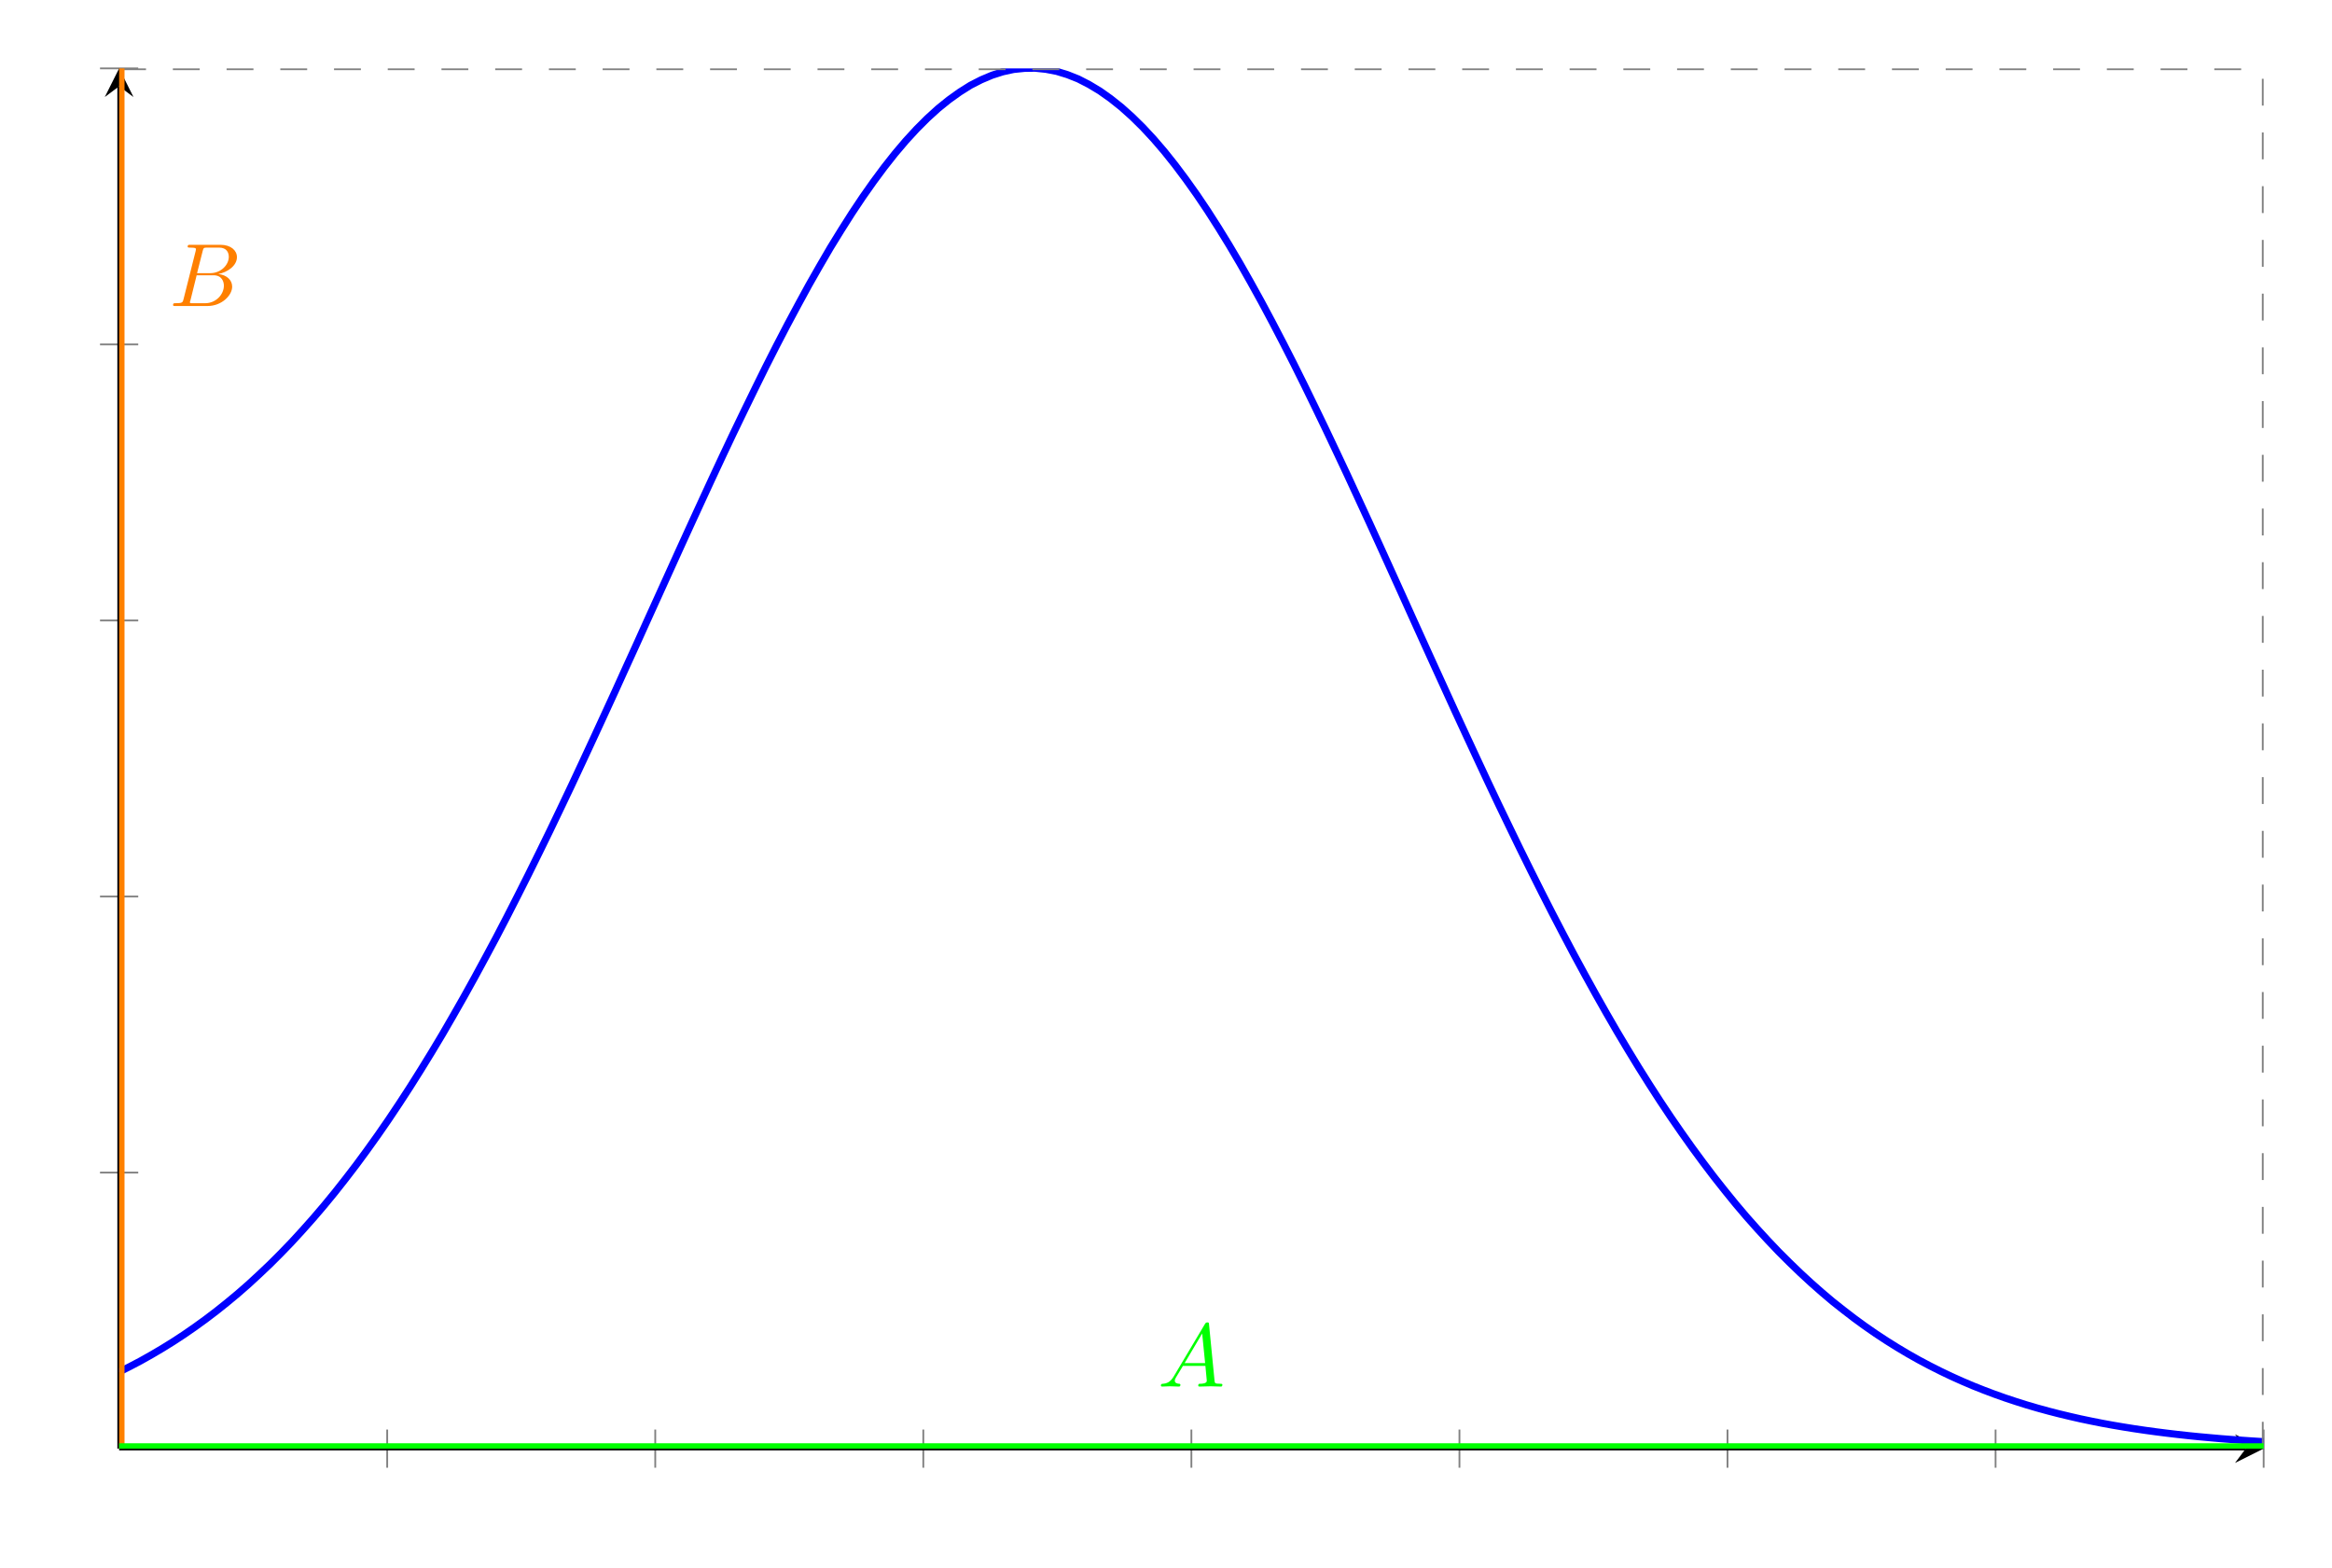
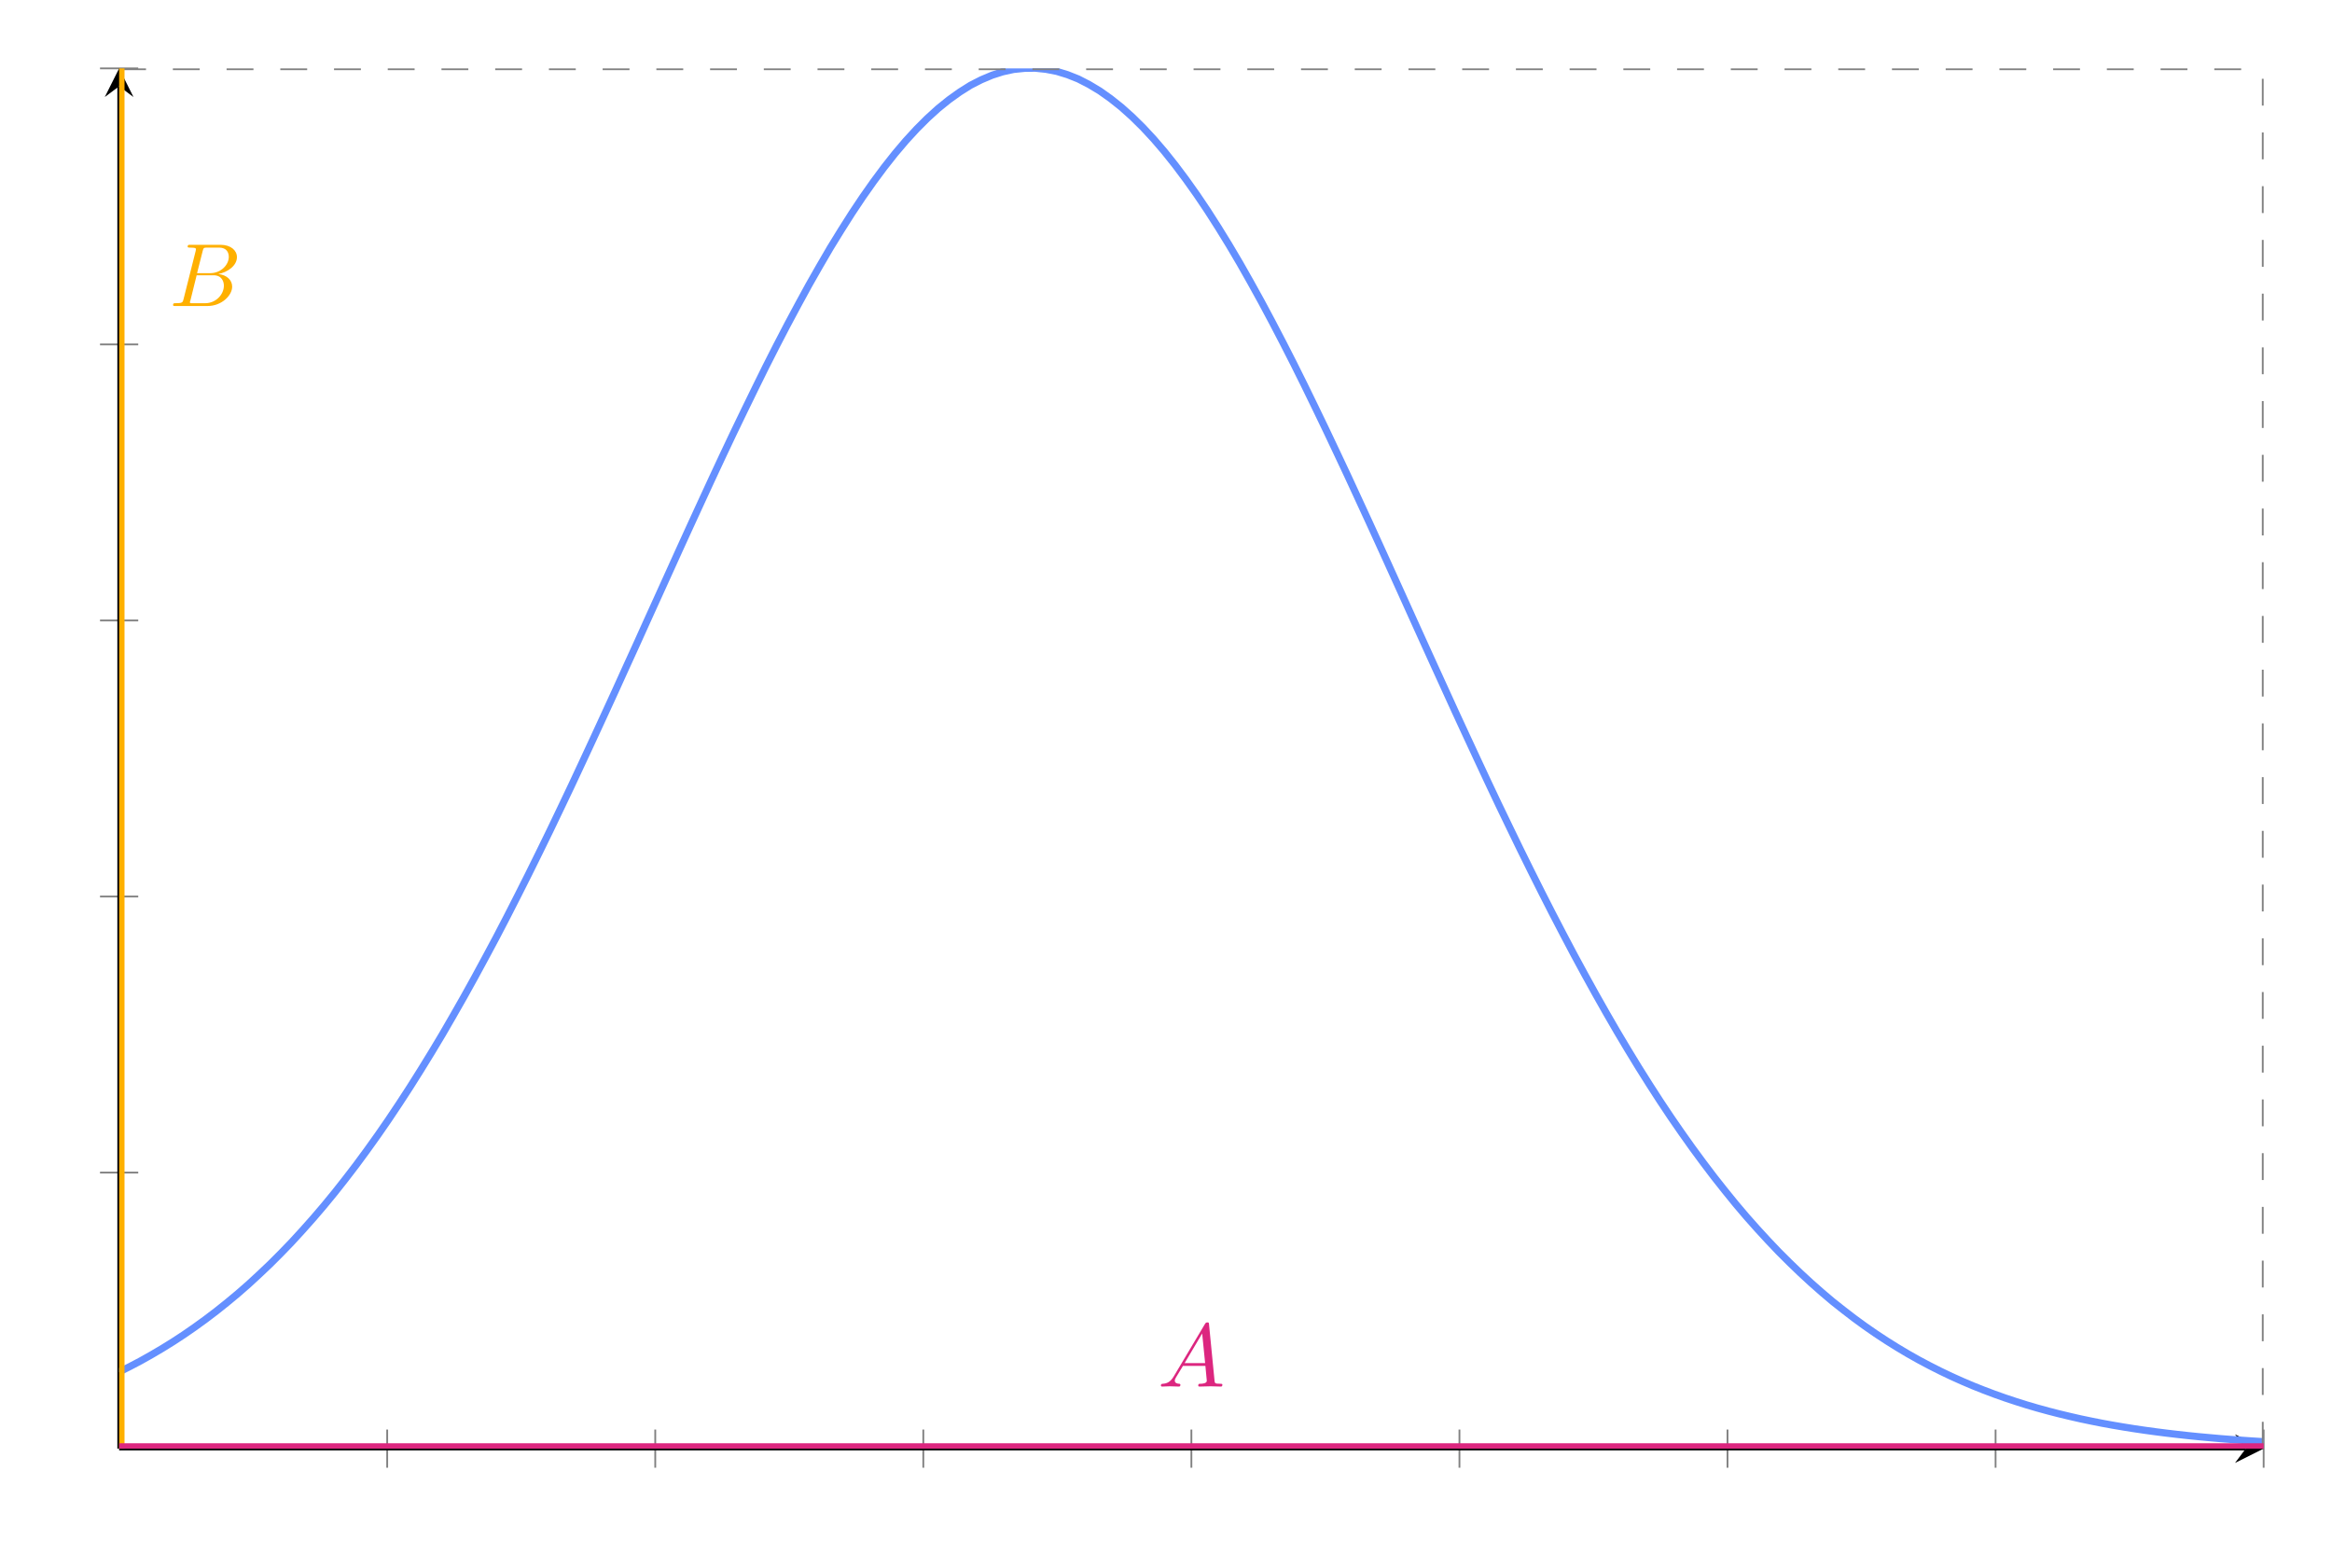
- <svg xmlns="http://www.w3.org/2000/svg" xmlns:xlink="http://www.w3.org/1999/xlink" width="259.497" height="174.459" viewBox="0 0 259.497 174.459">
+ <svg xmlns="http://www.w3.org/2000/svg" xmlns:xlink="http://www.w3.org/1999/xlink" width="259.497pt" height="174.459pt" viewBox="0 0 259.497 174.459">
  <defs>
    <g>
      <g id="glyph-0-0">
        <path d="M 1.594 -0.781 C 1.5 -0.391 1.469 -0.312 0.688 -0.312 C 0.516 -0.312 0.422 -0.312 0.422 -0.109 C 0.422 0 0.516 0 0.688 0 L 4.25 0 C 5.828 0 7 -1.172 7 -2.156 C 7 -2.875 6.422 -3.453 5.453 -3.562 C 6.484 -3.75 7.531 -4.484 7.531 -5.438 C 7.531 -6.172 6.875 -6.812 5.688 -6.812 L 2.328 -6.812 C 2.141 -6.812 2.047 -6.812 2.047 -6.609 C 2.047 -6.5 2.141 -6.5 2.328 -6.5 C 2.344 -6.5 2.531 -6.5 2.703 -6.484 C 2.875 -6.453 2.969 -6.453 2.969 -6.312 C 2.969 -6.281 2.953 -6.25 2.938 -6.125 Z M 3.094 -3.656 L 3.719 -6.125 C 3.812 -6.469 3.828 -6.5 4.25 -6.5 L 5.547 -6.5 C 6.422 -6.5 6.625 -5.906 6.625 -5.469 C 6.625 -4.594 5.766 -3.656 4.562 -3.656 Z M 2.656 -0.312 C 2.516 -0.312 2.5 -0.312 2.438 -0.312 C 2.328 -0.328 2.297 -0.344 2.297 -0.422 C 2.297 -0.453 2.297 -0.469 2.359 -0.641 L 3.047 -3.422 L 4.922 -3.422 C 5.875 -3.422 6.078 -2.688 6.078 -2.266 C 6.078 -1.281 5.188 -0.312 4 -0.312 Z M 2.656 -0.312 " />
      </g>
      <g id="glyph-0-1">
        <path d="M 1.781 -1.141 C 1.391 -0.484 1 -0.344 0.562 -0.312 C 0.438 -0.297 0.344 -0.297 0.344 -0.109 C 0.344 -0.047 0.406 0 0.484 0 C 0.75 0 1.062 -0.031 1.328 -0.031 C 1.672 -0.031 2.016 0 2.328 0 C 2.391 0 2.516 0 2.516 -0.188 C 2.516 -0.297 2.438 -0.312 2.359 -0.312 C 2.141 -0.328 1.891 -0.406 1.891 -0.656 C 1.891 -0.781 1.953 -0.891 2.031 -1.031 L 2.797 -2.297 L 5.297 -2.297 C 5.312 -2.094 5.453 -0.734 5.453 -0.641 C 5.453 -0.344 4.938 -0.312 4.734 -0.312 C 4.594 -0.312 4.5 -0.312 4.5 -0.109 C 4.5 0 4.609 0 4.641 0 C 5.047 0 5.469 -0.031 5.875 -0.031 C 6.125 -0.031 6.766 0 7.016 0 C 7.062 0 7.188 0 7.188 -0.203 C 7.188 -0.312 7.094 -0.312 6.953 -0.312 C 6.344 -0.312 6.344 -0.375 6.312 -0.672 L 5.703 -6.891 C 5.688 -7.094 5.688 -7.141 5.516 -7.141 C 5.359 -7.141 5.312 -7.062 5.25 -6.969 Z M 2.984 -2.609 L 4.938 -5.906 L 5.266 -2.609 Z M 2.984 -2.609 " />
      </g>
    </g>
    <clipPath id="clip-0">
      <path clip-rule="nonzero" d="M 0 0 L 259.496 0 L 259.496 174.461 L 0 174.461 Z M 0 0 " />
    </clipPath>
    <clipPath id="clip-1">
      <path clip-rule="nonzero" d="M 13.258 7.609 L 251.891 7.609 L 251.891 161.203 L 13.258 161.203 Z M 13.258 7.609 " />
    </clipPath>
    <clipPath id="clip-2">
      <path clip-rule="nonzero" d="M 13.258 7.609 L 251.891 7.609 L 251.891 8 L 13.258 8 Z M 13.258 7.609 " />
    </clipPath>
    <clipPath id="clip-3">
      <path clip-rule="nonzero" d="M 251 7.609 L 251.891 7.609 L 251.891 161.203 L 251 161.203 Z M 251 7.609 " />
    </clipPath>
    <clipPath id="clip-4">
      <path clip-rule="nonzero" d="M 13.258 7.609 L 14 7.609 L 14 161.203 L 13.258 161.203 Z M 13.258 7.609 " />
    </clipPath>
    <clipPath id="clip-5">
      <path clip-rule="nonzero" d="M 13.258 160 L 251.891 160 L 251.891 161.203 L 13.258 161.203 Z M 13.258 160 " />
    </clipPath>
  </defs>
  <g clip-path="url(#clip-0)">
    <path fill-rule="nonzero" fill="rgb(100%, 100%, 100%)" fill-opacity="1" d="M 0 174.461 L 0 0 L 259.5 0 L 259.5 174.461 Z M 0 174.461 " />
  </g>
  <path fill="none" stroke-width="0.199" stroke-linecap="butt" stroke-linejoin="miter" stroke="rgb(50%, 50%, 50%)" stroke-opacity="1" stroke-miterlimit="10" d="M 29.83 -2.125 L 29.83 2.125 M 59.658 -2.125 L 59.658 2.125 M 89.486 -2.125 L 89.486 2.125 M 119.318 -2.125 L 119.318 2.125 M 149.146 -2.125 L 149.146 2.125 M 178.974 -2.125 L 178.974 2.125 M 208.806 -2.125 L 208.806 2.125 M 238.635 -2.125 L 238.635 2.125 " transform="matrix(1, 0, 0, -1, 13.256, 161.203)" />
  <path fill="none" stroke-width="0.199" stroke-linecap="butt" stroke-linejoin="miter" stroke="rgb(50%, 50%, 50%)" stroke-opacity="1" stroke-miterlimit="10" d="M -2.127 30.719 L 2.127 30.719 M -2.127 61.437 L 2.127 61.437 M -2.127 92.156 L 2.127 92.156 M -2.127 122.875 L 2.127 122.875 M -2.127 153.594 L 2.127 153.594 " transform="matrix(1, 0, 0, -1, 13.256, 161.203)" />
  <path fill="none" stroke-width="0.399" stroke-linecap="butt" stroke-linejoin="miter" stroke="rgb(0%, 0%, 0%)" stroke-opacity="1" stroke-miterlimit="10" d="M 0.002 -0 L 236.642 -0 " transform="matrix(1, 0, 0, -1, 13.256, 161.203)" />
  <path fill-rule="nonzero" fill="rgb(0%, 0%, 0%)" fill-opacity="1" d="M 251.891 161.203 L 248.703 159.609 L 249.898 161.203 L 248.703 162.797 " />
  <path fill="none" stroke-width="0.399" stroke-linecap="butt" stroke-linejoin="miter" stroke="rgb(0%, 0%, 0%)" stroke-opacity="1" stroke-miterlimit="10" d="M 0.002 -0 L 0.002 151.601 " transform="matrix(1, 0, 0, -1, 13.256, 161.203)" />
  <path fill-rule="nonzero" fill="rgb(0%, 0%, 0%)" fill-opacity="1" d="M 13.258 7.609 L 11.66 10.797 L 13.258 9.602 L 14.852 10.797 " />
  <g clip-path="url(#clip-1)">
-     <path fill="none" stroke-width="0.797" stroke-linecap="butt" stroke-linejoin="miter" stroke="rgb(0%, 0%, 100%)" stroke-opacity="1" stroke-miterlimit="10" d="M 0.002 8.535 L 1.201 9.137 L 2.4 9.769 L 3.596 10.441 L 4.795 11.148 L 5.994 11.89 L 7.193 12.676 L 8.392 13.504 L 9.592 14.371 L 10.791 15.281 L 11.99 16.238 L 13.189 17.234 L 14.389 18.281 L 15.588 19.387 L 16.787 20.523 L 17.986 21.723 L 19.185 22.965 L 20.385 24.273 L 21.584 25.621 L 22.783 27.023 L 23.982 28.484 L 25.181 30.004 L 26.381 31.57 L 27.58 33.199 L 28.779 34.875 L 29.978 36.609 L 31.178 38.406 L 32.377 40.25 L 33.576 42.156 L 34.775 44.105 L 35.974 46.105 L 37.174 48.18 L 38.373 50.285 L 39.572 52.449 L 40.771 54.66 L 41.971 56.902 L 43.17 59.207 L 44.369 61.558 L 45.568 63.941 L 46.767 66.367 L 47.967 68.824 L 49.166 71.328 L 50.365 73.848 L 51.564 76.414 L 52.764 78.996 L 53.963 81.594 L 55.162 84.203 L 56.361 86.848 L 57.56 89.473 L 58.76 92.133 L 59.959 94.773 L 62.357 100.062 L 63.556 102.687 L 64.756 105.297 L 65.955 107.894 L 67.154 110.461 L 68.353 112.996 L 69.553 115.484 L 70.752 117.941 L 71.951 120.371 L 73.15 122.734 L 74.349 125.039 L 75.549 127.281 L 76.748 129.48 L 77.947 131.586 L 79.146 133.644 L 80.346 135.594 L 81.545 137.484 L 82.744 139.281 L 83.943 140.984 L 85.142 142.601 L 86.342 144.121 L 87.541 145.535 L 88.74 146.84 L 89.939 148.039 L 91.139 149.129 L 92.338 150.098 L 93.537 150.957 L 94.736 151.711 L 95.935 152.324 L 97.135 152.832 L 98.334 153.215 L 99.533 153.476 L 100.732 153.598 L 101.931 153.617 L 103.131 153.492 L 104.33 153.262 L 105.529 152.894 L 106.728 152.418 L 107.928 151.801 L 109.127 151.082 L 110.322 150.234 L 111.521 149.281 L 112.721 148.207 L 113.92 147.027 L 115.119 145.734 L 116.318 144.336 L 117.517 142.832 L 118.717 141.23 L 119.916 139.543 L 121.115 137.762 L 122.314 135.887 L 123.514 133.937 L 124.713 131.906 L 125.912 129.789 L 127.111 127.621 L 128.31 125.375 L 129.51 123.074 L 130.709 120.723 L 131.908 118.312 L 133.107 115.851 L 134.306 113.363 L 135.506 110.828 L 136.705 108.281 L 139.103 103.086 L 140.303 100.457 L 141.502 97.816 L 142.701 95.172 L 143.9 92.516 L 145.099 89.871 L 146.299 87.23 L 147.498 84.605 L 148.697 81.976 L 149.896 79.383 L 151.096 76.801 L 152.295 74.234 L 153.494 71.699 L 154.693 69.211 L 155.892 66.738 L 157.092 64.308 L 158.291 61.914 L 159.49 59.562 L 160.689 57.258 L 161.889 54.984 L 163.088 52.773 L 164.287 50.605 L 165.486 48.484 L 166.685 46.41 L 167.885 44.398 L 169.084 42.433 L 170.283 40.527 L 171.482 38.668 L 172.681 36.871 L 173.881 35.133 L 175.08 33.445 L 176.279 31.816 L 177.478 30.234 L 178.678 28.715 L 179.877 27.238 L 181.076 25.824 L 182.275 24.473 L 183.474 23.168 L 184.674 21.906 L 185.873 20.711 L 187.072 19.555 L 188.271 18.449 L 189.471 17.39 L 190.67 16.375 L 191.869 15.426 L 193.068 14.504 L 194.267 13.629 L 195.467 12.797 L 196.666 12.008 L 197.865 11.258 L 199.064 10.543 L 200.264 9.867 L 201.463 9.23 L 202.662 8.625 L 203.861 8.051 L 205.06 7.512 L 206.26 7 L 207.459 6.523 L 208.658 6.07 L 209.857 5.644 L 211.056 5.246 L 212.256 4.867 L 213.455 4.516 L 214.65 4.187 L 215.849 3.879 L 217.053 3.59 L 218.248 3.316 L 219.447 3.066 L 220.646 2.828 L 221.846 2.609 L 223.045 2.406 L 224.244 2.215 L 225.443 2.039 L 226.642 1.875 L 227.842 1.723 L 229.041 1.582 L 230.24 1.449 L 231.439 1.328 L 232.639 1.219 L 233.838 1.113 L 235.037 1.019 L 236.236 0.93 L 237.435 0.848 L 238.635 0.773 " transform="matrix(1, 0, 0, -1, 13.256, 161.203)" />
+     <path fill="none" stroke-width="0.797" stroke-linecap="butt" stroke-linejoin="miter" stroke="rgb(39.217%, 56.078%, 100%)" stroke-opacity="1" stroke-miterlimit="10" d="M 0.002 8.535 L 1.201 9.137 L 2.4 9.769 L 3.596 10.441 L 4.795 11.148 L 5.994 11.89 L 7.193 12.676 L 8.392 13.504 L 9.592 14.371 L 10.791 15.281 L 11.99 16.238 L 13.189 17.234 L 14.389 18.281 L 15.588 19.387 L 16.787 20.523 L 17.986 21.723 L 19.185 22.965 L 20.385 24.273 L 21.584 25.621 L 22.783 27.023 L 23.982 28.484 L 25.181 30.004 L 26.381 31.57 L 27.58 33.199 L 28.779 34.875 L 29.978 36.609 L 31.178 38.406 L 32.377 40.25 L 33.576 42.156 L 34.775 44.105 L 35.974 46.105 L 37.174 48.18 L 38.373 50.285 L 39.572 52.449 L 40.771 54.66 L 41.971 56.902 L 43.17 59.207 L 44.369 61.558 L 45.568 63.941 L 46.767 66.367 L 47.967 68.824 L 49.166 71.328 L 50.365 73.848 L 51.564 76.414 L 52.764 78.996 L 53.963 81.594 L 55.162 84.203 L 56.361 86.848 L 57.56 89.473 L 58.76 92.133 L 59.959 94.773 L 62.357 100.062 L 63.556 102.687 L 64.756 105.297 L 65.955 107.894 L 67.154 110.461 L 68.353 112.996 L 69.553 115.484 L 70.752 117.941 L 71.951 120.371 L 73.15 122.734 L 74.349 125.039 L 75.549 127.281 L 76.748 129.48 L 77.947 131.586 L 79.146 133.644 L 80.346 135.594 L 81.545 137.484 L 82.744 139.281 L 83.943 140.984 L 85.142 142.601 L 86.342 144.121 L 87.541 145.535 L 88.74 146.84 L 89.939 148.039 L 91.139 149.129 L 92.338 150.098 L 93.537 150.957 L 94.736 151.711 L 95.935 152.324 L 97.135 152.832 L 98.334 153.215 L 99.533 153.476 L 100.732 153.598 L 101.931 153.617 L 103.131 153.492 L 104.33 153.262 L 105.529 152.894 L 106.728 152.418 L 107.928 151.801 L 109.127 151.082 L 110.322 150.234 L 111.521 149.281 L 112.721 148.207 L 113.92 147.027 L 115.119 145.734 L 116.318 144.336 L 117.517 142.832 L 118.717 141.23 L 119.916 139.543 L 121.115 137.762 L 122.314 135.887 L 123.514 133.937 L 124.713 131.906 L 125.912 129.789 L 127.111 127.621 L 128.31 125.375 L 129.51 123.074 L 130.709 120.723 L 131.908 118.312 L 133.107 115.851 L 134.306 113.363 L 135.506 110.828 L 136.705 108.281 L 139.103 103.086 L 140.303 100.457 L 141.502 97.816 L 142.701 95.172 L 143.9 92.516 L 145.099 89.871 L 146.299 87.23 L 147.498 84.605 L 148.697 81.976 L 149.896 79.383 L 151.096 76.801 L 152.295 74.234 L 153.494 71.699 L 154.693 69.211 L 155.892 66.738 L 157.092 64.308 L 158.291 61.914 L 159.49 59.562 L 160.689 57.258 L 161.889 54.984 L 163.088 52.773 L 164.287 50.605 L 165.486 48.484 L 166.685 46.41 L 167.885 44.398 L 169.084 42.433 L 170.283 40.527 L 171.482 38.668 L 172.681 36.871 L 173.881 35.133 L 175.08 33.445 L 176.279 31.816 L 177.478 30.234 L 178.678 28.715 L 179.877 27.238 L 181.076 25.824 L 182.275 24.473 L 183.474 23.168 L 184.674 21.906 L 185.873 20.711 L 187.072 19.555 L 188.271 18.449 L 189.471 17.39 L 190.67 16.375 L 191.869 15.426 L 193.068 14.504 L 194.267 13.629 L 195.467 12.797 L 196.666 12.008 L 197.865 11.258 L 199.064 10.543 L 200.264 9.867 L 201.463 9.23 L 202.662 8.625 L 203.861 8.051 L 205.06 7.512 L 206.26 7 L 207.459 6.523 L 208.658 6.07 L 209.857 5.644 L 211.056 5.246 L 212.256 4.867 L 213.455 4.516 L 214.65 4.187 L 215.849 3.879 L 217.053 3.59 L 218.248 3.316 L 219.447 3.066 L 220.646 2.828 L 221.846 2.609 L 223.045 2.406 L 224.244 2.215 L 225.443 2.039 L 226.642 1.875 L 227.842 1.723 L 229.041 1.582 L 230.24 1.449 L 231.439 1.328 L 232.639 1.219 L 233.838 1.113 L 235.037 1.019 L 236.236 0.93 L 237.435 0.848 L 238.635 0.773 " transform="matrix(1, 0, 0, -1, 13.256, 161.203)" />
  </g>
  <g clip-path="url(#clip-2)">
    <path fill="none" stroke-width="0.399" stroke-linecap="butt" stroke-linejoin="miter" stroke="rgb(50%, 50%, 50%)" stroke-opacity="1" stroke-dasharray="2.989 2.989" stroke-miterlimit="10" d="M 0.002 153.594 L 238.635 153.594 " transform="matrix(1, 0, 0, -1, 13.256, 161.203)" />
  </g>
  <g clip-path="url(#clip-3)">
    <path fill="none" stroke-width="0.399" stroke-linecap="butt" stroke-linejoin="miter" stroke="rgb(50%, 50%, 50%)" stroke-opacity="1" stroke-dasharray="2.989 2.989" stroke-miterlimit="10" d="M 238.635 -0 L 238.635 153.594 " transform="matrix(1, 0, 0, -1, 13.256, 161.203)" />
  </g>
  <g clip-path="url(#clip-4)">
-     <path fill="none" stroke-width="1.196" stroke-linecap="butt" stroke-linejoin="miter" stroke="rgb(100%, 50%, 0%)" stroke-opacity="1" stroke-miterlimit="10" d="M 0.002 -0 L 0.002 261.109 " transform="matrix(1, 0, 0, -1, 13.256, 161.203)" />
+     <path fill="none" stroke-width="1.196" stroke-linecap="butt" stroke-linejoin="miter" stroke="rgb(100%, 69.019%, 0%)" stroke-opacity="1" stroke-miterlimit="10" d="M 0.002 -0 L 0.002 261.109 " transform="matrix(1, 0, 0, -1, 13.256, 161.203)" />
  </g>
  <path fill-rule="nonzero" fill="rgb(100%, 100%, 100%)" fill-opacity="1" d="M 16.844 36.043 L 28.883 36.043 L 28.883 25.25 L 16.844 25.25 Z M 16.844 36.043 " />
-   <g fill="rgb(100%, 50%, 0%)" fill-opacity="1">
+   <g fill="rgb(100%, 69.019%, 0%)" fill-opacity="1">
    <use xlink:href="#glyph-0-0" x="18.835" y="34.053" />
  </g>
  <g clip-path="url(#clip-5)">
-     <path fill="none" stroke-width="1.196" stroke-linecap="butt" stroke-linejoin="miter" stroke="rgb(0%, 100%, 0%)" stroke-opacity="1" stroke-miterlimit="10" d="M 0.002 -0 L 238.635 -0 " transform="matrix(1, 0, 0, -1, 13.256, 161.203)" />
+     <path fill="none" stroke-width="1.196" stroke-linecap="butt" stroke-linejoin="miter" stroke="rgb(86.275%, 14.902%, 49.805%)" stroke-opacity="1" stroke-miterlimit="10" d="M 0.002 -0 L 238.635 -0 " transform="matrix(1, 0, 0, -1, 13.256, 161.203)" />
  </g>
-   <g fill="rgb(0%, 100%, 0%)" fill-opacity="1">
+   <g fill="rgb(86.275%, 14.902%, 49.805%)" fill-opacity="1">
    <use xlink:href="#glyph-0-1" x="128.836" y="154.296" />
  </g>
</svg>
